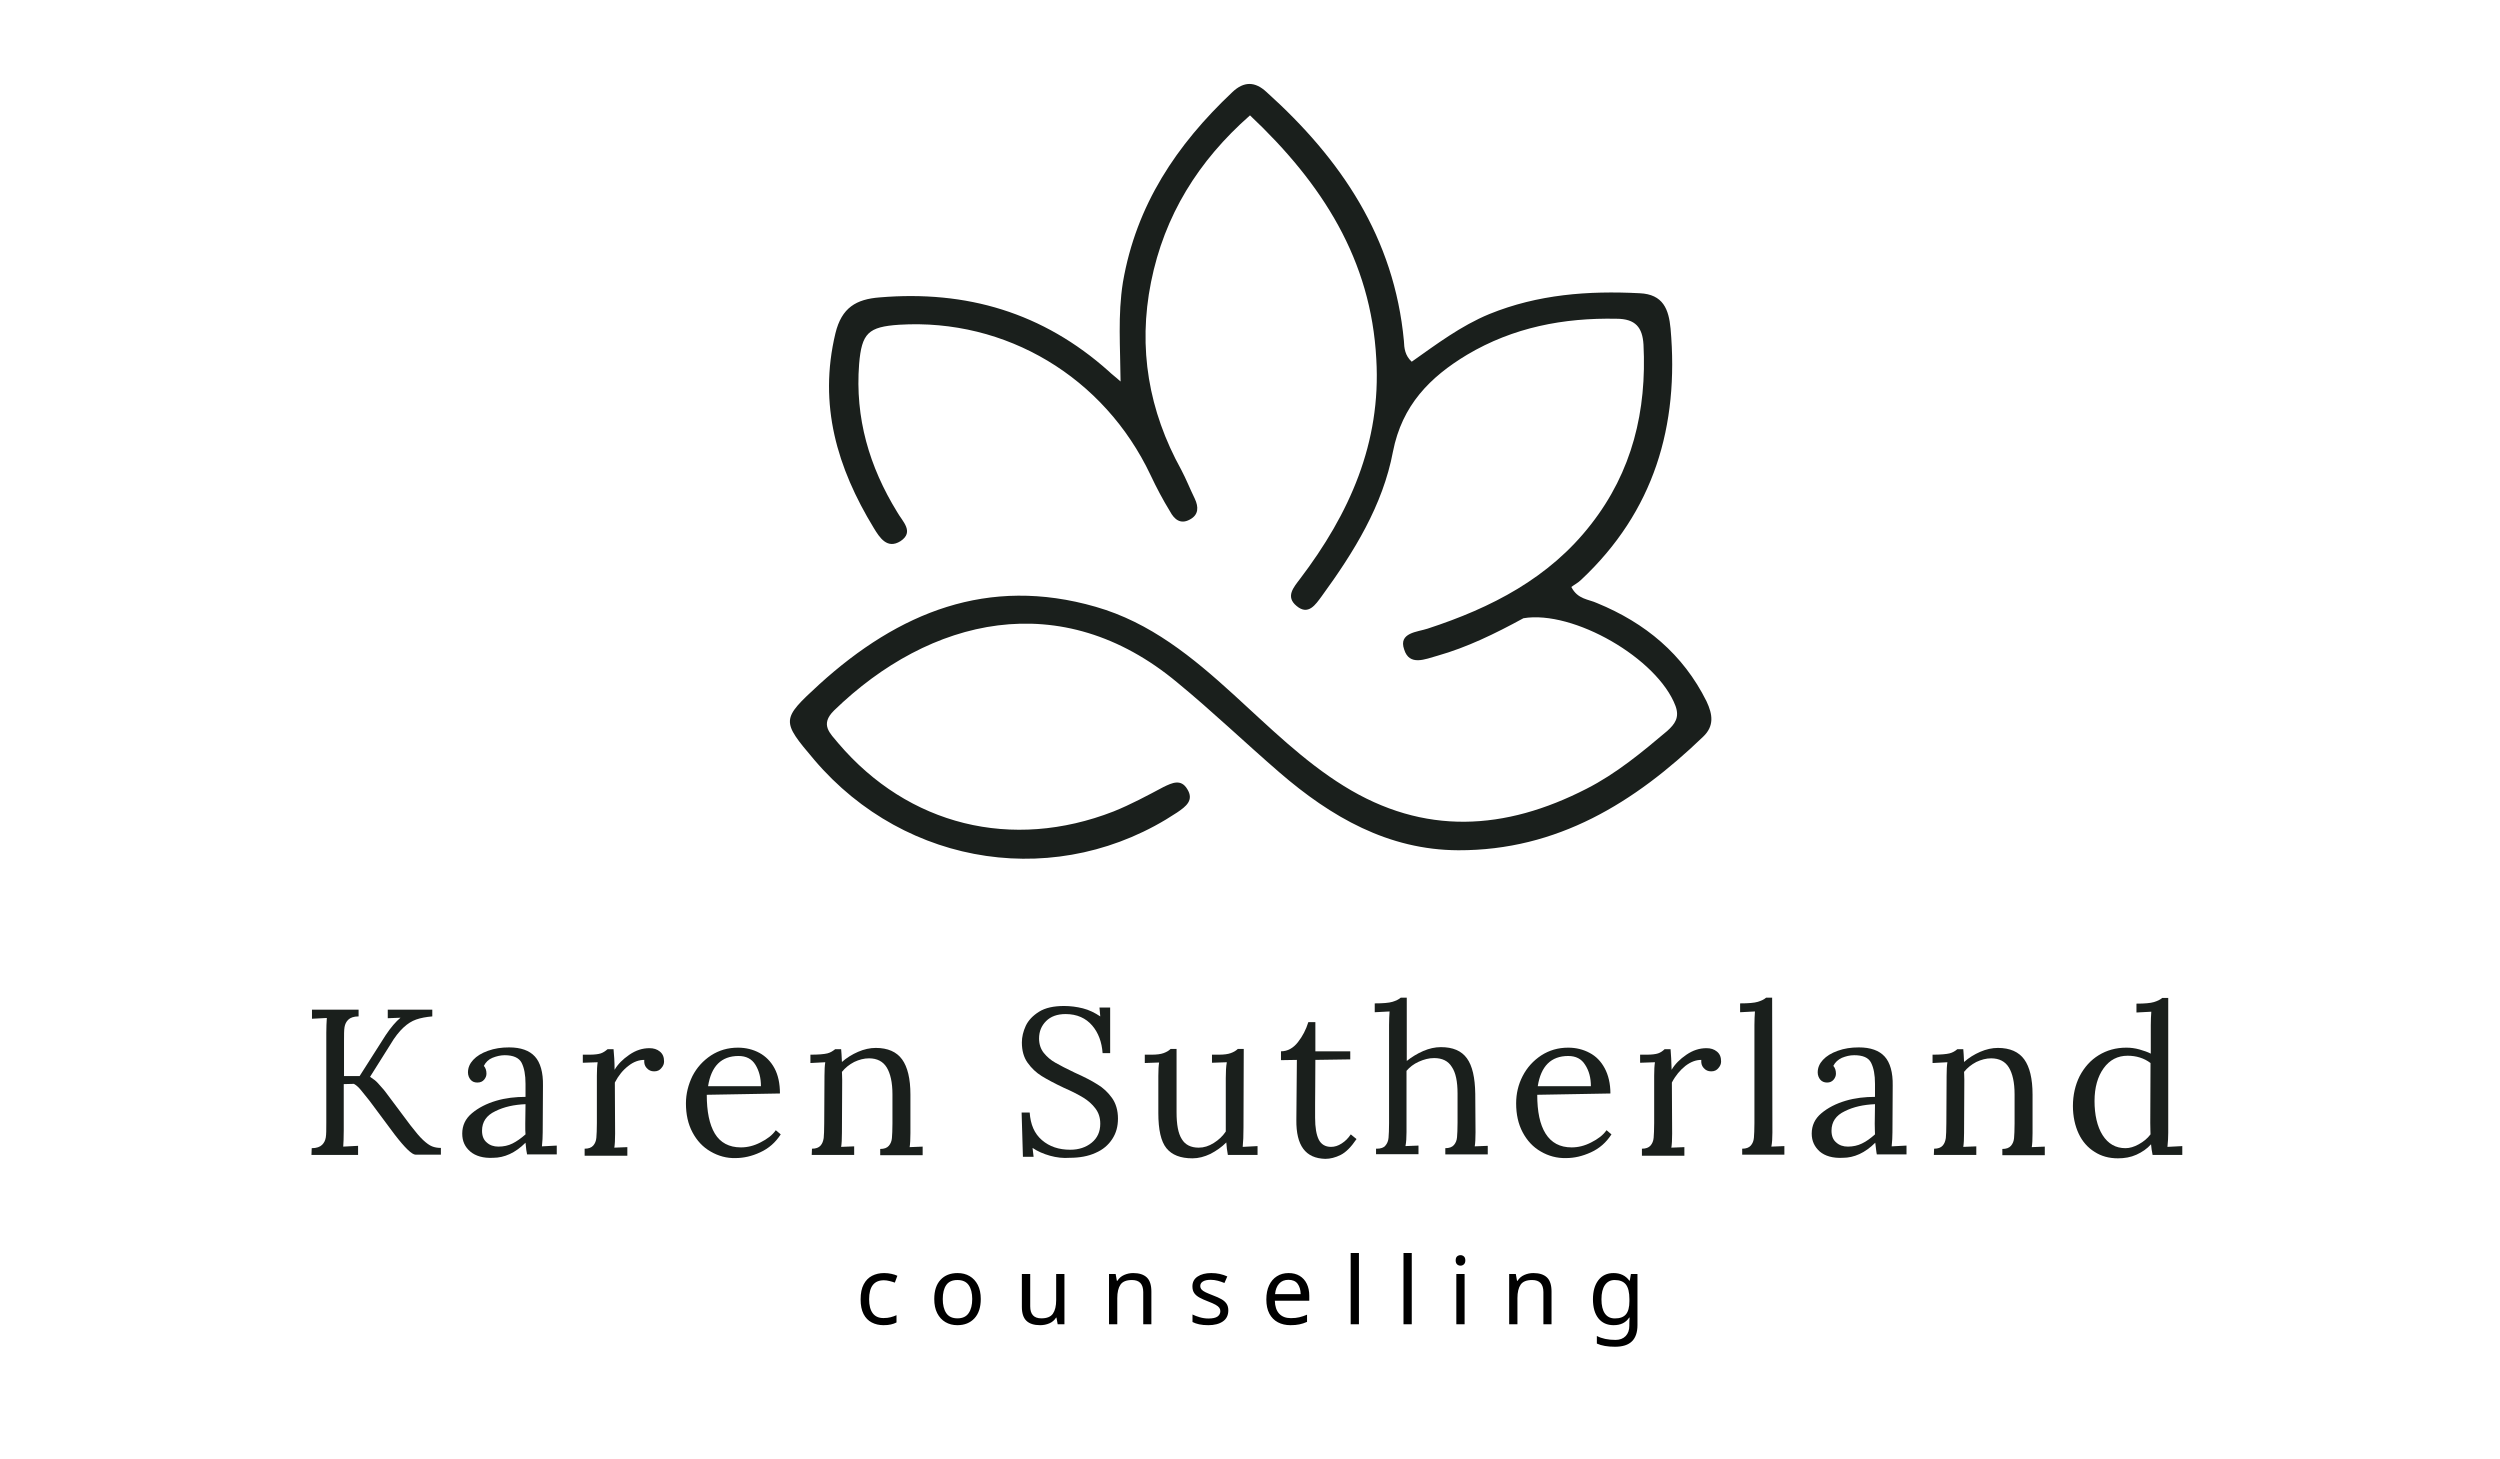
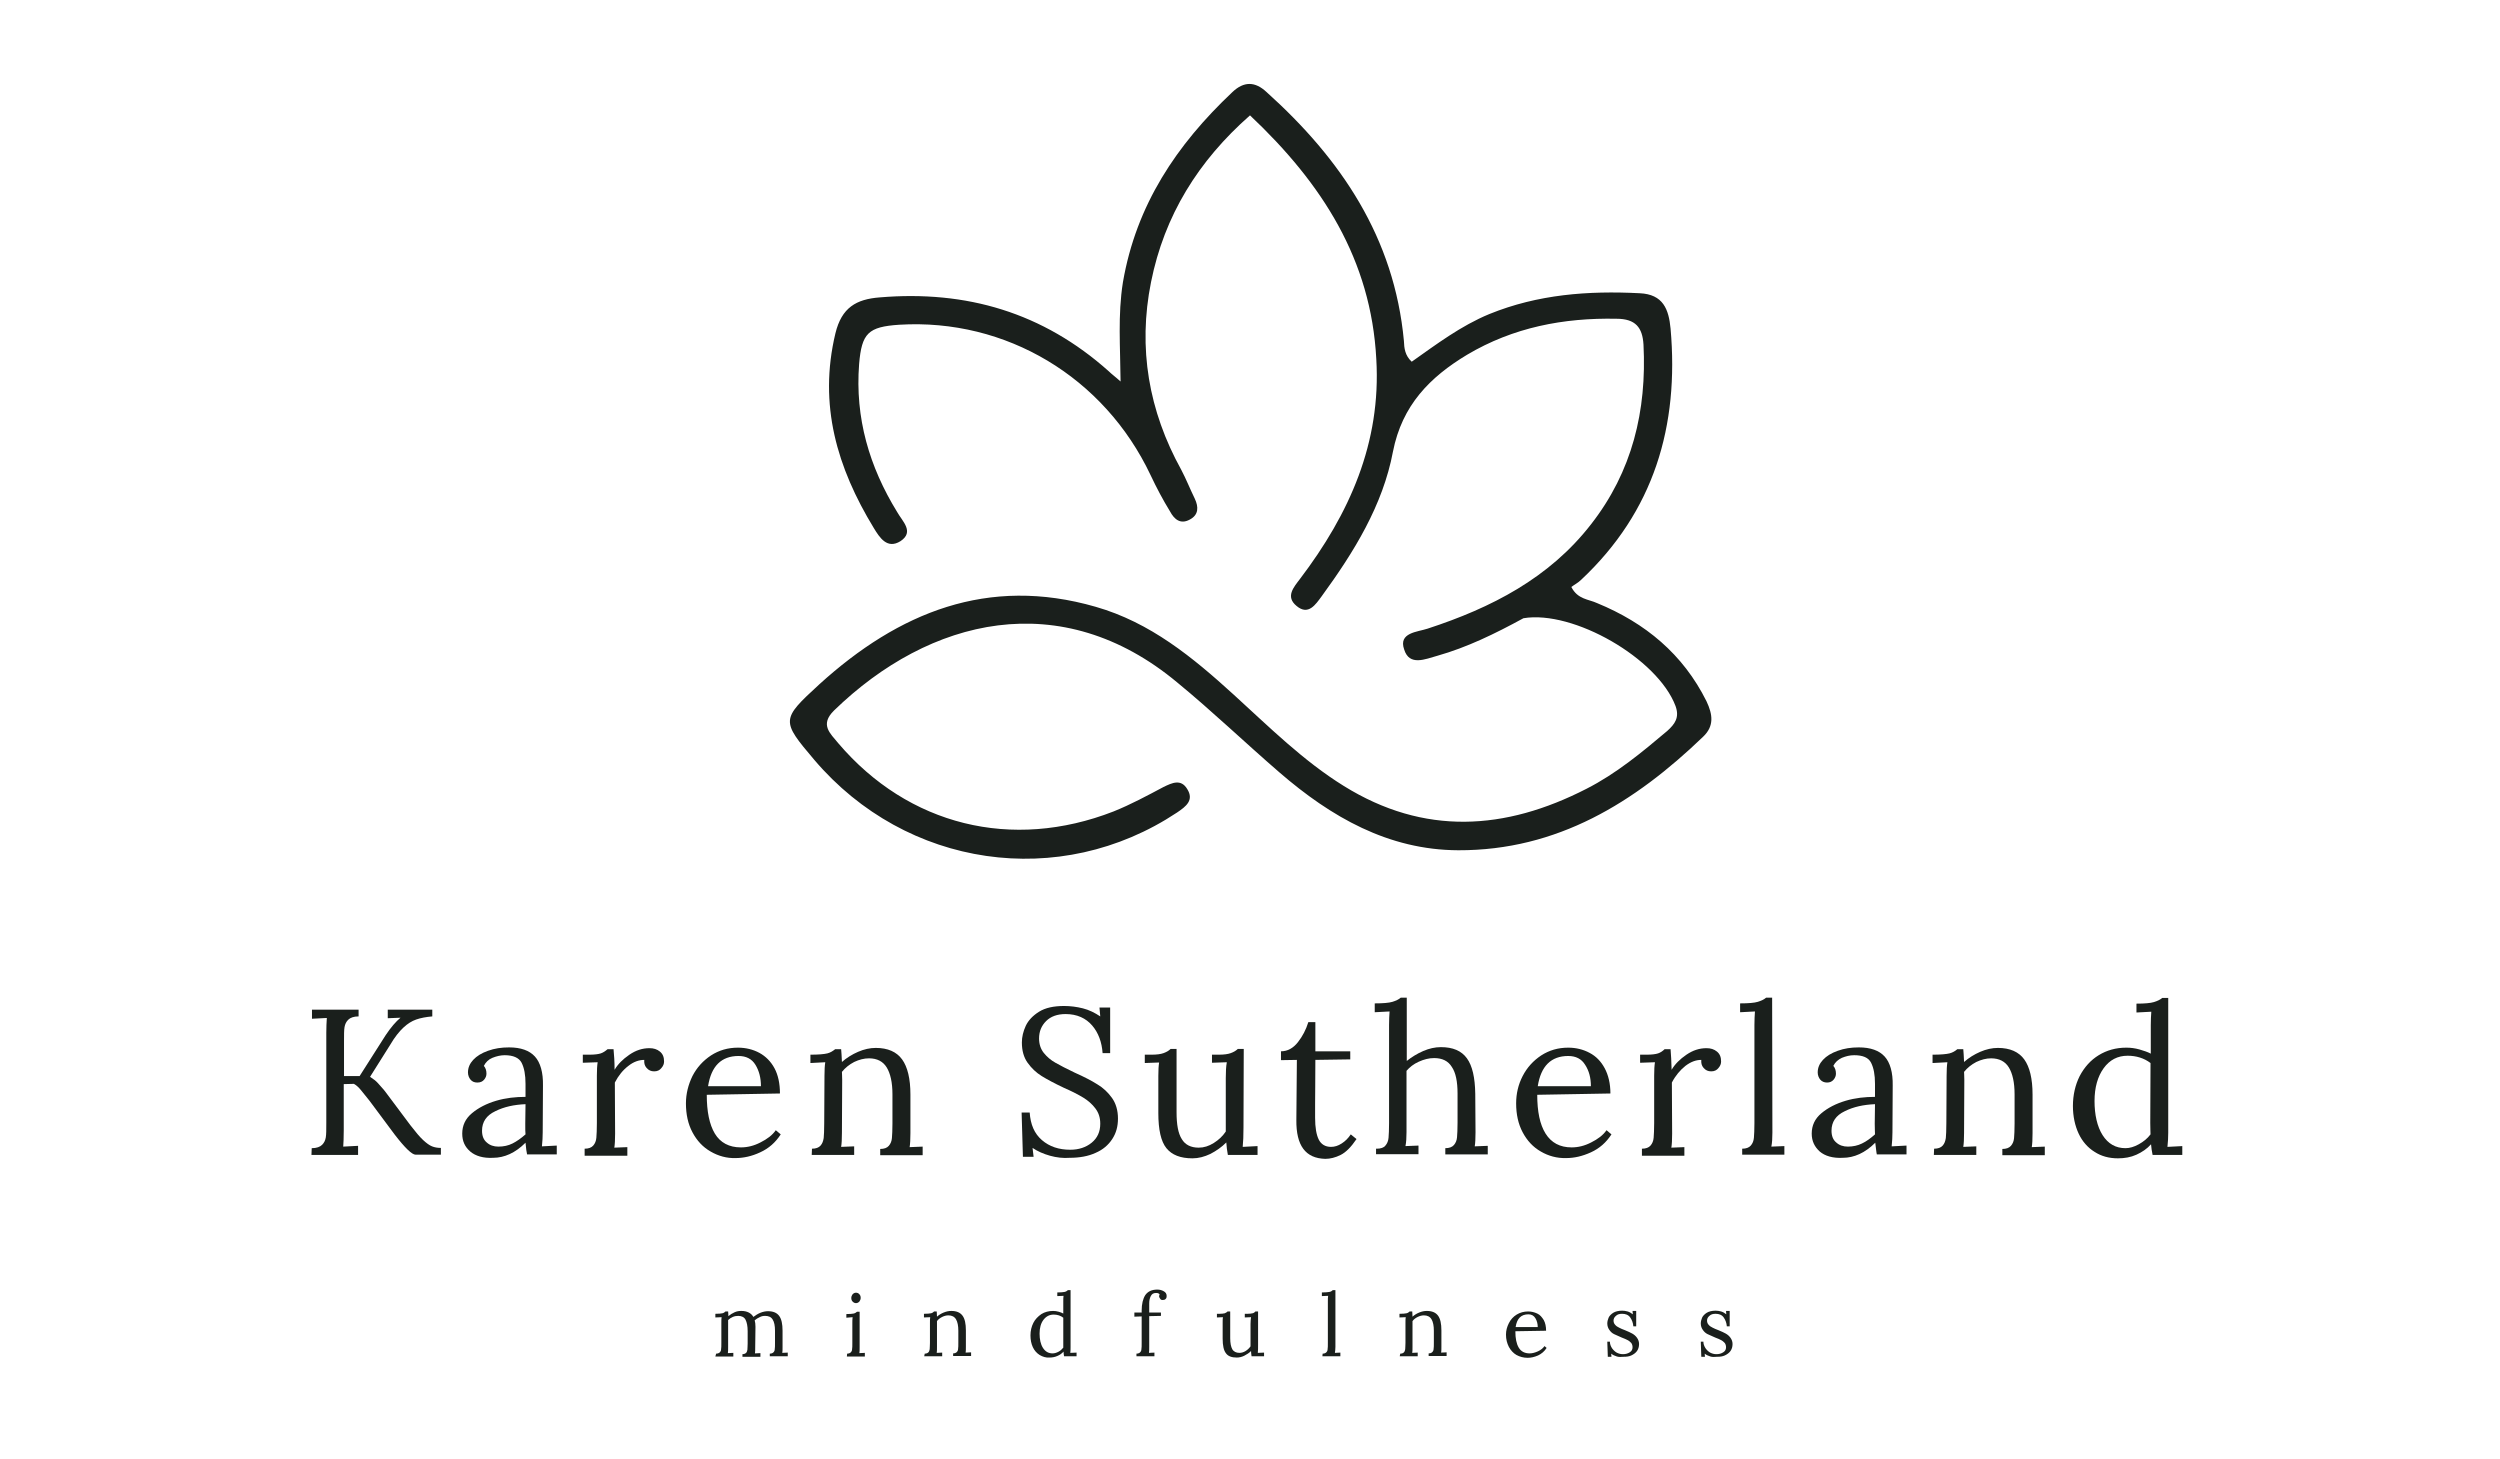
<svg xmlns="http://www.w3.org/2000/svg" version="1.1" id="a" x="0px" y="0px" viewBox="0 0 960 560" style="enable-background:new 0 0 960 560;" xml:space="preserve">
  <style type="text/css">
	.st0{fill:#1A1F1C;}
- 	.st1{font-family:'Lora-Regular';}
- 	.st2{font-size:36px;}
- 	.st3{letter-spacing:11;}
</style>
  <path class="st0" d="M585,237.4c-11,6-21.7,11.2-33,14.4c-4.7,1.3-10.8,4.1-12.8-2.4c-2.3-6.5,5.1-6.7,9-8c24.5-8,46.7-19.4,62.7-40  c15.9-20.3,21.5-43.7,20.2-69.1c-0.4-6.5-3-9.9-10.4-9.9c-20.3-0.4-39.6,3.3-57.3,13.8c-14.3,8.6-25,19.4-28.5,37.2  c-3.9,20.7-15,38.6-27.4,55.6c-2.3,3.1-5.1,7.5-9.6,3.7c-4.4-3.6-1.1-7.2,1.3-10.4c19-25,31.2-52.3,29.3-84.4  c-2-38.1-20.7-67.4-48.5-93.6c-19.9,17.5-32.9,38.5-38,64c-5.1,25.4-0.9,49.5,11.6,72.1c1.9,3.6,3.3,7.2,5.2,11.1  c1.5,3.2,1.5,6.2-1.9,8c-3.6,2-6-0.1-7.6-3.1c-2.7-4.4-5.2-9.1-7.5-14c-17.8-37.6-55.5-60.2-96.5-57.7c-11.9,0.8-14.4,3.2-15.4,15.1  c-1.6,20.7,3.9,39.4,14.6,56.8c2,3.6,6.7,7.6,1.3,11.2c-5.1,3.2-8-1.3-10.3-5.1c-14-23-21.3-47.2-14.7-74.7c2.4-9.9,8-13.1,17-13.8  c33.3-2.8,62.7,5.8,88,28.4c1.1,1.1,2.4,2,4.5,3.9c-0.1-13.2-1.1-25.5,0.9-38.1c5.1-29.7,20.6-52.8,42-73c4.5-4.3,8.8-4.1,13.1-0.1  c28.7,25.8,49.1,56,52.8,95.6c0.1,2.8,0.4,5.6,3,8c9.5-6.7,18.9-13.8,29.8-18.3c18.7-7.6,38-9,57.7-8c9.1,0.4,11.2,6.2,11.9,13.6  c3.3,37.3-6.3,70.2-34.4,96.5c-1.1,1.1-2.7,1.9-3.7,2.7c2.4,4.8,6.7,4.7,9.9,6.2c18.5,7.6,33,19.6,42,37.7c2.4,5.1,3,9.5-1.3,13.6  c-26.3,25.3-56,43.7-94,43.6c-26.9-0.1-48.9-12.8-68.7-29.9c-13.2-11.4-25.8-23.5-39.2-34.5c-44.6-37.2-95.1-24.9-131.8,10.7  c-5.6,5.5-1.5,8.8,1.6,12.6c26.9,31.6,66.7,41.4,105.7,26.2c6.7-2.7,12.8-6,19.2-9.4c3.3-1.6,6.7-3.2,9.1,0.8c2.7,4.3-0.5,6.7-3.9,9  c-45,29.9-104,21.3-139.3-20.2c-12.8-15.1-12.8-15.5,1.9-29c30.5-27.7,64.8-41.7,106.1-29.8c21,6,37.3,19.4,53.1,33.8  c13.5,12.3,26.7,25.4,42.2,35c30.9,19.2,62,17.1,93.2,1.1c11.4-5.8,21.3-14,31-22.2c3-2.7,4.8-5.2,3.2-9.6  C636.5,252.8,604.1,234.2,585,237.4L585,237.4z" />
  <g>
-     <path class="st0" d="M119.7,440.9c1.9,0,3.2-0.5,4-1.3s1.2-1.7,1.4-2.8s0.2-3,0.2-5.7v-34.5c0-2.2,0.1-4.1,0.2-5.7l-5.7,0.3v-3.5   h17.9v2.6c-1.9,0-3.2,0.5-4,1.3s-1.2,1.7-1.4,2.8s-0.2,3-0.2,5.7v13.1h6l10-15.7c2-3,3.9-5.2,5.7-6.7l-4.9,0.2v-3.3H166v2.6   c-2.4,0.2-4.5,0.6-6.2,1.2s-3.3,1.6-4.9,3.1c-1.6,1.5-3.3,3.6-5,6.5l-7.8,12.4c1.2,0.8,2.2,1.5,3,2.4s1.6,1.8,2.3,2.6   s1.1,1.5,1.3,1.7l8.9,11.9c2,2.6,3.6,4.5,4.9,5.7c1.3,1.2,2.4,2,3.4,2.4s2.1,0.6,3.4,0.6v2.6h-9.7c-1.4,0-4.1-2.6-8.1-7.8   l-9.6-12.9c-1.3-1.6-2.4-3-3.3-4.1c-0.9-1.1-1.8-1.9-2.7-2.4l-3.9,0.1V434c0,2.8-0.1,4.9-0.2,6.3l5.7-0.3v3.5h-17.9L119.7,440.9   L119.7,440.9z" />
+     <path class="st0" d="M119.7,440.9c1.9,0,3.2-0.5,4-1.3c0.8-0.8,1.2-1.7,1.4-2.8s0.2-3,0.2-5.7v-34.5c0-2.2,0.1-4.1,0.2-5.7   l-5.7,0.3v-3.5h17.9v2.6c-1.9,0-3.2,0.5-4,1.3s-1.2,1.7-1.4,2.8s-0.2,3-0.2,5.7v13.1h6l10-15.7c2-3,3.9-5.2,5.7-6.7l-4.9,0.2v-3.3   h17.1v2.6c-2.4,0.2-4.5,0.6-6.2,1.2c-1.7,0.6-3.3,1.6-4.9,3.1c-1.6,1.5-3.3,3.6-5,6.5l-7.8,12.4c1.2,0.8,2.2,1.5,3,2.4   s1.6,1.8,2.3,2.6s1.1,1.5,1.3,1.7l8.9,11.9c2,2.6,3.6,4.5,4.9,5.7c1.3,1.2,2.4,2,3.4,2.4c1,0.4,2.1,0.6,3.4,0.6v2.6h-9.7   c-1.4,0-4.1-2.6-8.1-7.8l-9.6-12.9c-1.3-1.6-2.4-3-3.3-4.1c-0.9-1.1-1.8-1.9-2.7-2.4l-3.9,0.1V434c0,2.8-0.1,4.9-0.2,6.3l5.7-0.3   v3.5h-17.9L119.7,440.9L119.7,440.9z" />
    <path class="st0" d="M180.6,442.2c-2.1-1.8-3.1-4-3.1-6.9c0-3.1,1.2-5.7,3.7-7.8s5.6-3.7,9.3-4.8s7.5-1.5,11.3-1.5v-5   c0-3.5-0.5-6.1-1.5-8.1c-1-1.9-3.2-2.9-6.5-2.9c-1.6,0-3.2,0.4-4.7,1s-2.6,1.7-3.3,3.1c0.7,0.8,1,1.8,1,3c0,0.8-0.3,1.6-0.9,2.3   c-0.6,0.7-1.4,1.1-2.6,1.1s-2-0.4-2.6-1.1s-1-1.7-1-2.8c0-1.8,0.7-3.4,2-4.8c1.4-1.5,3.2-2.6,5.7-3.5s5.1-1.3,8.1-1.3   c4.5,0,7.8,1.2,9.9,3.5s3.2,6.1,3.1,11.2l-0.1,17.9c0,1.7-0.1,3.5-0.3,5.4l5.7-0.3v3.4h-11.4c-0.2-0.8-0.4-2.3-0.6-4.5   c-3.9,3.9-8.1,5.8-12.5,5.8C185.6,444.8,182.6,443.9,180.6,442.2L180.6,442.2z M196.8,439.1c1.6-0.8,3.3-2,5-3.5   c-0.1-0.8-0.1-2.1-0.1-4.1l0.1-7.5c-4.4,0.2-8.2,1-11.6,2.7c-3.4,1.6-5.1,4.1-5.1,7.5c0,2,0.6,3.5,1.8,4.5c1.2,1.1,2.7,1.6,4.5,1.6   C193.4,440.3,195.2,439.9,196.8,439.1z" />
-     <path class="st0" d="M224.5,441.1c1.5,0,2.6-0.4,3.3-1.2c0.7-0.8,1.1-1.8,1.2-3c0.1-1.2,0.2-3.1,0.2-5.6v-18.2c0-2.2,0.1-4,0.3-5.2   l-5.7,0.2V405h2.5c2,0,3.5-0.2,4.4-0.5s1.8-0.9,2.6-1.6h2.3c0.2,2.1,0.4,4.7,0.4,7.9c1.3-2.2,3.2-4.1,5.7-5.8s5-2.5,7.7-2.5   c1.6,0,2.9,0.4,4,1.3s1.6,2.1,1.6,3.8c0,0.9-0.3,1.7-1,2.5c-0.7,0.9-1.6,1.3-2.8,1.3s-2.1-0.4-2.9-1.3c-0.8-0.9-1-1.9-0.9-3.1   c-2,0-4.1,0.7-6.1,2.3c-2.1,1.6-3.8,3.7-5.2,6.4l0.1,19.6c0,2.4-0.1,4.2-0.3,5.4l5-0.2v3.3h-16.4L224.5,441.1L224.5,441.1z" />
-     <path class="st0" d="M272.9,442.2c-3-1.7-5.3-4.2-7-7.4s-2.5-6.9-2.5-11.1c0-3.7,0.9-7.2,2.5-10.5c1.7-3.3,4.1-5.9,7.1-7.9   c3.1-2,6.5-3,10.4-3c3,0,5.8,0.7,8.2,2c2.4,1.3,4.4,3.3,5.8,5.9s2.1,5.9,2.1,9.7l-28.1,0.5c0,6.4,1,11.4,3.1,14.9s5.5,5.3,10,5.3   c2.5,0,5-0.6,7.5-1.9c2.6-1.3,4.6-2.8,5.9-4.7l1.9,1.6c-2,3.1-4.6,5.4-7.9,6.9c-3.2,1.5-6.4,2.2-9.5,2.2   C279.1,444.8,275.8,443.9,272.9,442.2L272.9,442.2z M292.2,417.1c0-3.2-0.7-5.9-2.1-8.2c-1.4-2.3-3.6-3.4-6.5-3.4   c-6.6,0-10.5,3.9-11.7,11.6H292.2L292.2,417.1z" />
-     <path class="st0" d="M311.8,441.1c1.5,0,2.6-0.4,3.3-1.2c0.7-0.8,1-1.7,1.2-2.9c0.1-1.1,0.2-3,0.2-5.7l0.1-18.2   c0-2.2,0.1-4,0.3-5.2l-5.7,0.3V405c3.1,0,5.3-0.2,6.5-0.5s2.1-0.9,3-1.6h2.3c0.1,1,0.2,2.6,0.3,4.9c1.8-1.6,3.9-2.9,6.2-3.9   c2.3-1,4.6-1.5,6.8-1.5c4.6,0,8,1.5,10.1,4.4s3.2,7.4,3.2,13.5v14.8c0,2.4-0.1,4.2-0.3,5.4l5-0.2v3.3H338v-2.4   c1.5,0,2.6-0.4,3.3-1.2c0.7-0.8,1.1-1.8,1.2-3s0.2-3.1,0.2-5.6v-11.2c0-4.6-0.8-8-2.2-10.3c-1.4-2.3-3.7-3.5-6.8-3.5   c-1.9,0-3.8,0.5-5.7,1.4c-1.9,1-3.4,2.2-4.7,3.8c0,0.6,0.1,1.6,0.1,3.1l-0.1,20.3c0,2.4-0.1,4.2-0.3,5.4l5-0.2v3.3h-16.3   L311.8,441.1L311.8,441.1z" />
-     <path class="st0" d="M403.2,443.8c-2.5-0.7-4.8-1.7-6.7-3l0.4,3.4h-4.1l-0.5-17h3.1c0.3,4.6,1.8,8.1,4.7,10.6   c2.9,2.5,6.5,3.7,10.9,3.7c3.2,0,6-0.9,8.2-2.7c2.2-1.8,3.3-4.2,3.3-7.3c0-2.3-0.6-4.2-1.9-5.9c-1.2-1.6-2.8-3-4.6-4.1   c-1.8-1.1-4.3-2.4-7.5-3.8c-3.6-1.7-6.4-3.2-8.5-4.5s-3.9-3-5.4-5.1s-2.2-4.7-2.2-7.8c0-2.1,0.5-4.2,1.5-6.4c1-2.1,2.7-3.9,5.1-5.4   s5.6-2.2,9.6-2.2c2.4,0,4.8,0.3,7.2,0.9c2.4,0.6,4.6,1.7,6.7,3.1l-0.3-3.4h4.1v17.5h-2.9c-0.3-4.2-1.6-7.8-4-10.6   s-5.8-4.4-10.2-4.4c-3.2,0-5.7,0.9-7.5,2.7s-2.7,4-2.7,6.7c0,2.1,0.6,4,1.8,5.5s2.7,2.8,4.5,3.8s4.2,2.3,7.4,3.8   c3.6,1.6,6.5,3.1,8.7,4.5c2.2,1.3,4.1,3.1,5.6,5.2s2.3,4.8,2.3,7.9s-0.7,5.6-2.2,7.9s-3.6,4.1-6.4,5.3c-2.8,1.3-6.2,1.9-10,1.9   C408.3,444.8,405.7,444.5,403.2,443.8L403.2,443.8z" />
-     <path class="st0" d="M447.9,440.9c-2.1-2.6-3.1-7.1-3.1-13.5v-14.2c0-2.2,0.1-4,0.3-5.2l-5.5,0.2V405h2.5c2.1,0,3.6-0.2,4.7-0.6   s2-0.9,2.7-1.6h2.3v24.3c0,4.7,0.6,8.1,2,10.3c1.3,2.2,3.5,3.3,6.5,3.3c2,0,3.9-0.6,5.8-1.8c1.9-1.2,3.4-2.6,4.6-4.4V414   c0-2.5,0.1-4.5,0.4-6.1l-5.7,0.2V405h2.5c2.1,0,3.6-0.2,4.7-0.6s2-0.9,2.7-1.6h2.3l-0.1,30.1c0,3.1-0.1,5.6-0.3,7.5l5.7-0.3v3.4   h-11.4c-0.3-1.6-0.5-3.2-0.6-4.8c-1.8,1.8-3.8,3.2-6.1,4.4c-2.3,1.1-4.6,1.7-6.9,1.7C453.3,444.8,450,443.5,447.9,440.9   L447.9,440.9z" />
-     <path class="st0" d="M497.8,430.1L498,407l-6.1,0.1v-3.4c2.5,0,4.7-1.2,6.5-3.5s3.1-4.8,4-7.7h2.7v11.2h13.4v3.1l-13.4,0.2   c0,8.1-0.1,13.8-0.1,16.9s0,4.9,0,5.3c0,3.8,0.5,6.6,1.4,8.4s2.5,2.8,4.7,2.8c1.4,0,2.7-0.4,4.1-1.3s2.5-2,3.5-3.5l2.2,1.8   c-2.1,3.1-4.1,5.1-6.1,6.1s-4,1.5-5.9,1.5C501.3,444.8,497.7,439.9,497.8,430.1L497.8,430.1z" />
-     <path class="st0" d="M528.7,441.1c1.5,0,2.7-0.4,3.3-1.2c0.7-0.8,1.1-1.8,1.2-3c0.1-1.2,0.2-3.1,0.2-5.6v-37.7c0-2,0.1-3.8,0.2-5.2   l-5.7,0.3v-3.4c3.2,0,5.5-0.2,6.8-0.6s2.4-0.9,3.2-1.6h2.3v24.3c1.9-1.5,4-2.8,6.3-3.8s4.6-1.5,6.8-1.5c4.6,0,7.9,1.4,10,4.3   s3.1,7.4,3.2,13.6l0.1,14.8c0,2.4-0.1,4.2-0.3,5.4l5-0.2v3.3H555v-2.4c1.5,0,2.6-0.4,3.3-1.2c0.7-0.8,1.1-1.8,1.2-3   s0.2-3.1,0.2-5.6v-11.2c0-4.6-0.7-8-2.2-10.2c-1.4-2.3-3.7-3.4-6.8-3.4c-2,0-3.9,0.5-5.9,1.4s-3.5,2.1-4.7,3.5v23.5   c0,2.1-0.1,3.9-0.4,5.4l5-0.2v3.3h-16.3v-2.1H528.7z" />
-     <path class="st0" d="M591.7,442.2c-3-1.7-5.3-4.2-7-7.4c-1.7-3.2-2.5-6.9-2.5-11.1c0-3.7,0.8-7.2,2.5-10.5s4.1-5.9,7.1-7.9   c3.1-2,6.5-3,10.4-3c3,0,5.8,0.7,8.2,2c2.5,1.3,4.4,3.3,5.8,5.9s2.2,5.9,2.2,9.7l-28.1,0.5c0,6.4,1,11.4,3.2,14.9s5.5,5.3,10,5.3   c2.5,0,5-0.6,7.5-1.9c2.6-1.3,4.6-2.8,5.9-4.7l1.9,1.6c-2,3.1-4.6,5.4-7.9,6.9s-6.4,2.2-9.5,2.2   C597.9,444.8,594.6,443.9,591.7,442.2L591.7,442.2z M610.9,417.1c0-3.2-0.7-5.9-2.2-8.2c-1.4-2.3-3.6-3.4-6.5-3.4   c-6.6,0-10.5,3.9-11.7,11.6H610.9L610.9,417.1z" />
-     <path class="st0" d="M630.5,441.1c1.5,0,2.6-0.4,3.3-1.2c0.7-0.8,1.1-1.8,1.2-3c0.1-1.2,0.2-3.1,0.2-5.6v-18.2c0-2.2,0.1-4,0.3-5.2   l-5.7,0.2V405h2.5c2,0,3.5-0.2,4.4-0.5s1.8-0.9,2.5-1.6h2.3c0.2,2.1,0.3,4.7,0.4,7.9c1.3-2.2,3.2-4.1,5.7-5.8   c2.5-1.7,5-2.5,7.7-2.5c1.6,0,2.9,0.4,4,1.3s1.6,2.1,1.6,3.8c0,0.9-0.3,1.7-1,2.5c-0.7,0.9-1.6,1.3-2.8,1.3s-2.1-0.4-2.9-1.3   c-0.8-0.9-1-1.9-0.9-3.1c-2,0-4,0.7-6.1,2.3c-2,1.6-3.8,3.7-5.2,6.4l0.1,19.6c0,2.4-0.1,4.2-0.3,5.4l5-0.2v3.3h-16.3V441.1   L630.5,441.1z" />
-     <path class="st0" d="M669,441.1c1.5,0,2.6-0.4,3.3-1.2c0.7-0.8,1.1-1.8,1.2-3c0.1-1.2,0.2-3.1,0.2-5.6v-37.7c0-2,0.1-3.8,0.2-5.2   l-5.7,0.3v-3.4c3.2,0,5.5-0.2,6.8-0.6s2.4-0.9,3.2-1.6h2.3l0.1,51.8c0,2.1-0.1,3.9-0.4,5.4l5-0.2v3.3H669V441.1L669,441.1z" />
+     <path class="st0" d="M224.5,441.1c1.5,0,2.6-0.4,3.3-1.2c0.7-0.8,1.1-1.8,1.2-3c0.1-1.2,0.2-3.1,0.2-5.6v-18.2c0-2.2,0.1-4,0.3-5.2   l-5.7,0.2V405h2.5c2,0,3.5-0.2,4.4-0.5c0.9-0.3,1.8-0.9,2.6-1.6h2.3c0.2,2.1,0.4,4.7,0.4,7.9c1.3-2.2,3.2-4.1,5.7-5.8   s5-2.5,7.7-2.5c1.6,0,2.9,0.4,4,1.3c1.1,0.9,1.6,2.1,1.6,3.8c0,0.9-0.3,1.7-1,2.5c-0.7,0.9-1.6,1.3-2.8,1.3s-2.1-0.4-2.9-1.3   c-0.8-0.9-1-1.9-0.9-3.1c-2,0-4.1,0.7-6.1,2.3c-2.1,1.6-3.8,3.7-5.2,6.4l0.1,19.6c0,2.4-0.1,4.2-0.3,5.4l5-0.2v3.3h-16.4   L224.5,441.1L224.5,441.1z" />
+     <path class="st0" d="M272.9,442.2c-3-1.7-5.3-4.2-7-7.4s-2.5-6.9-2.5-11.1c0-3.7,0.9-7.2,2.5-10.5c1.7-3.3,4.1-5.9,7.1-7.9   c3.1-2,6.5-3,10.4-3c3,0,5.8,0.7,8.2,2c2.4,1.3,4.4,3.3,5.8,5.9s2.1,5.9,2.1,9.7l-28.1,0.5c0,6.4,1,11.4,3.1,14.9s5.5,5.3,10,5.3   c2.5,0,5-0.6,7.5-1.9c2.6-1.3,4.6-2.8,5.9-4.7l1.9,1.6c-2,3.1-4.6,5.4-7.9,6.9c-3.2,1.5-6.4,2.2-9.5,2.2   C279.1,444.8,275.8,443.9,272.9,442.2L272.9,442.2z M292.2,417.1c0-3.2-0.7-5.9-2.1-8.2c-1.4-2.3-3.6-3.4-6.5-3.4   c-6.6,0-10.5,3.9-11.7,11.6L292.2,417.1L292.2,417.1z" />
+     <path class="st0" d="M311.8,441.1c1.5,0,2.6-0.4,3.3-1.2c0.7-0.8,1-1.7,1.2-2.9c0.1-1.1,0.2-3,0.2-5.7l0.1-18.2   c0-2.2,0.1-4,0.3-5.2l-5.7,0.3V405c3.1,0,5.3-0.2,6.5-0.5c1.2-0.3,2.1-0.9,3-1.6h2.3c0.1,1,0.2,2.6,0.3,4.9   c1.8-1.6,3.9-2.9,6.2-3.9c2.3-1,4.6-1.5,6.8-1.5c4.6,0,8,1.5,10.1,4.4s3.2,7.4,3.2,13.5v14.8c0,2.4-0.1,4.2-0.3,5.4l5-0.2v3.3H338   v-2.4c1.5,0,2.6-0.4,3.3-1.2c0.7-0.8,1.1-1.8,1.2-3c0.1-1.2,0.2-3.1,0.2-5.6v-11.2c0-4.6-0.8-8-2.2-10.3c-1.4-2.3-3.7-3.5-6.8-3.5   c-1.9,0-3.8,0.5-5.7,1.4c-1.9,1-3.4,2.2-4.7,3.8c0,0.6,0.1,1.6,0.1,3.1l-0.1,20.3c0,2.4-0.1,4.2-0.3,5.4l5-0.2v3.3h-16.3   L311.8,441.1L311.8,441.1z" />
+     <path class="st0" d="M403.2,443.8c-2.5-0.7-4.8-1.7-6.7-3l0.4,3.4h-4.1l-0.5-17h3.1c0.3,4.6,1.8,8.1,4.7,10.6   c2.9,2.5,6.5,3.7,10.9,3.7c3.2,0,6-0.9,8.2-2.7c2.2-1.8,3.3-4.2,3.3-7.3c0-2.3-0.6-4.2-1.9-5.9c-1.2-1.6-2.8-3-4.6-4.1   c-1.8-1.1-4.3-2.4-7.5-3.8c-3.6-1.7-6.4-3.2-8.5-4.5c-2.1-1.3-3.9-3-5.4-5.1c-1.5-2.1-2.2-4.7-2.2-7.8c0-2.1,0.5-4.2,1.5-6.4   c1-2.1,2.7-3.9,5.1-5.4c2.4-1.5,5.6-2.2,9.6-2.2c2.4,0,4.8,0.3,7.2,0.9c2.4,0.6,4.6,1.7,6.7,3.1l-0.3-3.4h4.1v17.5h-2.9   c-0.3-4.2-1.6-7.8-4-10.6s-5.8-4.4-10.2-4.4c-3.2,0-5.7,0.9-7.5,2.7s-2.7,4-2.7,6.7c0,2.1,0.6,4,1.8,5.5s2.7,2.8,4.5,3.8   c1.8,1,4.2,2.3,7.4,3.8c3.6,1.6,6.5,3.1,8.7,4.5c2.2,1.3,4.1,3.1,5.6,5.2s2.3,4.8,2.3,7.9s-0.7,5.6-2.2,7.9s-3.6,4.1-6.4,5.3   c-2.8,1.3-6.2,1.9-10,1.9C408.3,444.8,405.7,444.5,403.2,443.8L403.2,443.8z" />
+     <path class="st0" d="M447.9,440.9c-2.1-2.6-3.1-7.1-3.1-13.5v-14.2c0-2.2,0.1-4,0.3-5.2l-5.5,0.2V405h2.5c2.1,0,3.6-0.2,4.7-0.6   c1.1-0.4,2-0.9,2.7-1.6h2.3v24.3c0,4.7,0.6,8.1,2,10.3c1.3,2.2,3.5,3.3,6.5,3.3c2,0,3.9-0.6,5.8-1.8c1.9-1.2,3.4-2.6,4.6-4.4v-20.5   c0-2.5,0.1-4.5,0.4-6.1l-5.7,0.2V405h2.5c2.1,0,3.6-0.2,4.7-0.6c1.1-0.4,2-0.9,2.7-1.6h2.3l-0.1,30.1c0,3.1-0.1,5.6-0.3,7.5   l5.7-0.3v3.4h-11.4c-0.3-1.6-0.5-3.2-0.6-4.8c-1.8,1.8-3.8,3.2-6.1,4.4c-2.3,1.1-4.6,1.7-6.9,1.7   C453.3,444.8,450,443.5,447.9,440.9L447.9,440.9z" />
+     <path class="st0" d="M497.8,430.1l0.2-23.1l-6.1,0.1v-3.4c2.5,0,4.7-1.2,6.5-3.5s3.1-4.8,4-7.7h2.7v11.2h13.4v3.1l-13.4,0.2   c0,8.1-0.1,13.8-0.1,16.9s0,4.9,0,5.3c0,3.8,0.5,6.6,1.4,8.4s2.5,2.8,4.7,2.8c1.4,0,2.7-0.4,4.1-1.3c1.4-0.9,2.5-2,3.5-3.5l2.2,1.8   c-2.1,3.1-4.1,5.1-6.1,6.1s-4,1.5-5.9,1.5C501.3,444.8,497.7,439.9,497.8,430.1L497.8,430.1z" />
+     <path class="st0" d="M528.7,441.1c1.5,0,2.7-0.4,3.3-1.2c0.7-0.8,1.1-1.8,1.2-3c0.1-1.2,0.2-3.1,0.2-5.6v-37.7c0-2,0.1-3.8,0.2-5.2   l-5.7,0.3v-3.4c3.2,0,5.5-0.2,6.8-0.6s2.4-0.9,3.2-1.6h2.3v24.3c1.9-1.5,4-2.8,6.3-3.8c2.3-1,4.6-1.5,6.8-1.5c4.6,0,7.9,1.4,10,4.3   c2.1,2.9,3.1,7.4,3.2,13.6l0.1,14.8c0,2.4-0.1,4.2-0.3,5.4l5-0.2v3.3h-16.3v-2.4c1.5,0,2.6-0.4,3.3-1.2c0.7-0.8,1.1-1.8,1.2-3   s0.2-3.1,0.2-5.6v-11.2c0-4.6-0.7-8-2.2-10.2c-1.4-2.3-3.7-3.4-6.8-3.4c-2,0-3.9,0.5-5.9,1.4s-3.5,2.1-4.7,3.5v23.5   c0,2.1-0.1,3.9-0.4,5.4l5-0.2v3.3h-16.3V441.1L528.7,441.1z" />
+     <path class="st0" d="M591.7,442.2c-3-1.7-5.3-4.2-7-7.4c-1.7-3.2-2.5-6.9-2.5-11.1c0-3.7,0.8-7.2,2.5-10.5s4.1-5.9,7.1-7.9   c3.1-2,6.5-3,10.4-3c3,0,5.8,0.7,8.2,2c2.5,1.3,4.4,3.3,5.8,5.9s2.2,5.9,2.2,9.7l-28.1,0.5c0,6.4,1,11.4,3.2,14.9s5.5,5.3,10,5.3   c2.5,0,5-0.6,7.5-1.9c2.6-1.3,4.6-2.8,5.9-4.7l1.9,1.6c-2,3.1-4.6,5.4-7.9,6.9s-6.4,2.2-9.5,2.2   C597.9,444.8,594.6,443.9,591.7,442.2L591.7,442.2z M610.9,417.1c0-3.2-0.7-5.9-2.2-8.2c-1.4-2.3-3.6-3.4-6.5-3.4   c-6.6,0-10.5,3.9-11.7,11.6L610.9,417.1L610.9,417.1z" />
+     <path class="st0" d="M630.5,441.1c1.5,0,2.6-0.4,3.3-1.2c0.7-0.8,1.1-1.8,1.2-3c0.1-1.2,0.2-3.1,0.2-5.6v-18.2c0-2.2,0.1-4,0.3-5.2   l-5.7,0.2V405h2.5c2,0,3.5-0.2,4.4-0.5c0.9-0.3,1.8-0.9,2.5-1.6h2.3c0.2,2.1,0.3,4.7,0.4,7.9c1.3-2.2,3.2-4.1,5.7-5.8   c2.5-1.7,5-2.5,7.7-2.5c1.6,0,2.9,0.4,4,1.3s1.6,2.1,1.6,3.8c0,0.9-0.3,1.7-1,2.5c-0.7,0.9-1.6,1.3-2.8,1.3s-2.1-0.4-2.9-1.3   c-0.8-0.9-1-1.9-0.9-3.1c-2,0-4,0.7-6.1,2.3c-2,1.6-3.8,3.7-5.2,6.4l0.1,19.6c0,2.4-0.1,4.2-0.3,5.4l5-0.2v3.3h-16.3L630.5,441.1   L630.5,441.1z" />
+     <path class="st0" d="M669,441.1c1.5,0,2.6-0.4,3.3-1.2c0.7-0.8,1.1-1.8,1.2-3c0.1-1.2,0.2-3.1,0.2-5.6v-37.7c0-2,0.1-3.8,0.2-5.2   l-5.7,0.3v-3.4c3.2,0,5.5-0.2,6.8-0.6s2.4-0.9,3.2-1.6h2.3l0.1,51.8c0,2.1-0.1,3.9-0.4,5.4l5-0.2v3.3H669L669,441.1L669,441.1z" />
    <path class="st0" d="M698.8,442.2c-2-1.8-3.1-4-3.1-6.9c0-3.1,1.2-5.7,3.7-7.8c2.5-2.1,5.6-3.7,9.3-4.8s7.5-1.5,11.3-1.5v-5   c0-3.5-0.5-6.1-1.5-8.1s-3.2-2.9-6.5-2.9c-1.7,0-3.2,0.4-4.7,1c-1.5,0.7-2.6,1.7-3.3,3.1c0.7,0.8,1,1.8,1,3c0,0.8-0.3,1.6-0.9,2.3   c-0.6,0.7-1.4,1.1-2.5,1.1s-2-0.4-2.6-1.1s-1-1.7-1-2.8c0-1.8,0.7-3.4,2-4.8c1.4-1.5,3.2-2.6,5.7-3.5s5.1-1.3,8.1-1.3   c4.5,0,7.8,1.2,9.9,3.5s3.2,6.1,3.1,11.2l-0.1,17.9c0,1.7-0.1,3.5-0.3,5.4l5.7-0.3v3.4h-11.4c-0.2-0.8-0.3-2.3-0.6-4.5   c-3.9,3.9-8.1,5.8-12.5,5.8C703.8,444.8,700.8,443.9,698.8,442.2L698.8,442.2z M715,439.1c1.7-0.8,3.3-2,5-3.5   c0-0.8-0.1-2.1-0.1-4.1l0.1-7.5c-4.4,0.2-8.2,1-11.6,2.7c-3.4,1.6-5.1,4.1-5.1,7.5c0,2,0.6,3.5,1.8,4.5c1.2,1.1,2.7,1.6,4.5,1.6   C711.5,440.3,713.4,439.9,715,439.1L715,439.1z" />
-     <path class="st0" d="M742.7,441.1c1.5,0,2.6-0.4,3.3-1.2c0.7-0.8,1-1.7,1.2-2.9c0.1-1.1,0.2-3,0.2-5.7l0.1-18.2   c0-2.2,0.1-4,0.3-5.2l-5.7,0.3V405c3.1,0,5.3-0.2,6.5-0.5s2.2-0.9,3-1.6h2.3c0.1,1,0.2,2.6,0.3,4.9c1.8-1.6,3.9-2.9,6.2-3.9   s4.6-1.5,6.8-1.5c4.6,0,8,1.5,10.1,4.4s3.2,7.4,3.2,13.5v14.8c0,2.4-0.1,4.2-0.3,5.4l5-0.2v3.3h-16.3v-2.4c1.5,0,2.6-0.4,3.3-1.2   c0.7-0.8,1.1-1.8,1.2-3c0.1-1.2,0.2-3.1,0.2-5.6v-11.2c0-4.6-0.8-8-2.2-10.3s-3.7-3.5-6.8-3.5c-1.9,0-3.8,0.5-5.7,1.4   c-1.9,1-3.4,2.2-4.7,3.8c0,0.6,0.1,1.6,0.1,3.1l-0.1,20.3c0,2.4-0.1,4.2-0.3,5.4l5-0.2v3.3h-16.3L742.7,441.1L742.7,441.1z" />
-     <path class="st0" d="M804.3,442.3c-2.6-1.6-4.7-4-6.1-7s-2.2-6.6-2.2-10.6c0-4.2,0.9-8.1,2.6-11.5c1.8-3.4,4.2-6.1,7.3-8   s6.6-2.9,10.6-2.9c1.7,0,3.3,0.2,5.1,0.7c1.7,0.5,3.2,1,4.3,1.6v-10.9c0-2,0.1-3.8,0.2-5.2l-5.7,0.3v-3.4c3.1,0,5.4-0.2,6.7-0.6   s2.4-0.9,3.2-1.6h2.3V435c0,1.7-0.1,3.5-0.3,5.4l5.7-0.3v3.4h-11.4c-0.3-1.4-0.5-2.8-0.6-4.1c-1.5,1.7-3.4,3-5.6,4   c-2.2,1-4.6,1.4-7.1,1.4C809.9,444.8,806.9,444,804.3,442.3L804.3,442.3z M821.3,439.4c1.8-1,3.3-2.2,4.5-3.8   c0-0.9-0.1-2.3-0.1-4.4l0.1-23c-2.5-1.9-5.5-2.8-8.8-2.8c-3.8,0-6.9,1.6-9.2,4.8c-2.3,3.2-3.5,7.4-3.5,12.6s1,9.8,3.1,13.1   s5,5,8.8,5C817.8,440.9,819.5,440.4,821.3,439.4L821.3,439.4z" />
+     <path class="st0" d="M742.7,441.1c1.5,0,2.6-0.4,3.3-1.2c0.7-0.8,1-1.7,1.2-2.9c0.1-1.1,0.2-3,0.2-5.7l0.1-18.2   c0-2.2,0.1-4,0.3-5.2l-5.7,0.3V405c3.1,0,5.3-0.2,6.5-0.5c1.2-0.3,2.2-0.9,3-1.6h2.3c0.1,1,0.2,2.6,0.3,4.9   c1.8-1.6,3.9-2.9,6.2-3.9c2.3-1,4.6-1.5,6.8-1.5c4.6,0,8,1.5,10.1,4.4c2.1,2.9,3.2,7.4,3.2,13.5v14.8c0,2.4-0.1,4.2-0.3,5.4l5-0.2   v3.3h-16.3v-2.4c1.5,0,2.6-0.4,3.3-1.2c0.7-0.8,1.1-1.8,1.2-3c0.1-1.2,0.2-3.1,0.2-5.6v-11.2c0-4.6-0.8-8-2.2-10.3   c-1.4-2.3-3.7-3.5-6.8-3.5c-1.9,0-3.8,0.5-5.7,1.4c-1.9,1-3.4,2.2-4.7,3.8c0,0.6,0.1,1.6,0.1,3.1l-0.1,20.3c0,2.4-0.1,4.2-0.3,5.4   l5-0.2v3.3h-16.3L742.7,441.1L742.7,441.1z" />
+     <path class="st0" d="M804.3,442.3c-2.6-1.6-4.7-4-6.1-7s-2.2-6.6-2.2-10.6c0-4.2,0.9-8.1,2.6-11.5c1.8-3.4,4.2-6.1,7.3-8   s6.6-2.9,10.6-2.9c1.7,0,3.3,0.2,5.1,0.7c1.7,0.5,3.2,1,4.3,1.6v-10.9c0-2,0.1-3.8,0.2-5.2l-5.7,0.3v-3.4c3.1,0,5.4-0.2,6.7-0.6   s2.4-0.9,3.2-1.6h2.3v51.8c0,1.7-0.1,3.5-0.3,5.4l5.7-0.3v3.4h-11.4c-0.3-1.4-0.5-2.8-0.6-4.1c-1.5,1.7-3.4,3-5.6,4   c-2.2,1-4.6,1.4-7.1,1.4C809.9,444.8,806.9,444,804.3,442.3L804.3,442.3z M821.3,439.4c1.8-1,3.3-2.2,4.5-3.8   c0-0.9-0.1-2.3-0.1-4.4l0.1-23c-2.5-1.9-5.5-2.8-8.8-2.8c-3.8,0-6.9,1.6-9.2,4.8c-2.3,3.2-3.5,7.4-3.5,12.6s1,9.8,3.1,13.1   s5,5,8.8,5C817.8,440.9,819.5,440.4,821.3,439.4L821.3,439.4z" />
  </g>
-   <text transform="matrix(1 0 0 1 328.491 508.5117)" class="st1 st2 st3">counselling</text>
+   <g>
+     <path class="st0" d="M275,519.8c0.6,0,1.1-0.2,1.4-0.5c0.3-0.3,0.5-0.7,0.5-1.2c0.1-0.5,0.1-1.3,0.1-2.4v-7.7c0-0.9,0-1.7,0.1-2.2   l-2.4,0.1v-1.4c1.3,0,2.2-0.1,2.7-0.2s0.9-0.4,1.2-0.7h1c0,0.3,0.1,0.9,0.1,1.8c0.7-0.6,1.5-1.1,2.4-1.5s1.7-0.5,2.6-0.5   c1.1,0,2,0.2,2.8,0.6c0.8,0.4,1.4,1,1.8,1.7c0.8-0.6,1.7-1.2,2.7-1.6c1-0.4,2-0.6,2.9-0.6c2,0,3.4,0.6,4.3,1.8s1.3,3.1,1.3,5.7   l0,6.2c0,1,0,1.8-0.1,2.3l2.1-0.1v1.4h-6.9v-1c0.6,0,1.1-0.2,1.4-0.5c0.3-0.3,0.5-0.7,0.5-1.2c0.1-0.5,0.1-1.3,0.1-2.4V511   c0-1.9-0.3-3.4-0.9-4.3c-0.6-1-1.6-1.4-2.9-1.4c-0.7,0-1.4,0.1-2.1,0.5c-0.7,0.3-1.3,0.7-1.9,1.2c0.2,0.7,0.3,1.5,0.3,2.5l-0.1,7.9   c0,1,0,1.8-0.1,2.3l2.1-0.1v1.4h-6.9v-1c0.6,0,1.1-0.2,1.4-0.5c0.3-0.3,0.4-0.7,0.5-1.2c0-0.5,0.1-1.3,0.1-2.4l0-4.7   c0-2-0.3-3.4-0.8-4.4s-1.5-1.5-2.8-1.5c-0.7,0-1.4,0.1-2.1,0.4c-0.7,0.3-1.3,0.7-1.8,1.2l0,1.8v8.6c0,1,0,1.8-0.1,2.3l2.1-0.1v1.4   h-6.9L275,519.8L275,519.8z" />
+     <path class="st0" d="M325.3,519.8c0.6,0,1.1-0.2,1.4-0.5c0.3-0.3,0.5-0.7,0.5-1.2c0.1-0.5,0.1-1.3,0.1-2.4v-7.7   c0-0.6,0-1.4,0.1-2.2L325,506v-1.4c1.3,0,2.3-0.1,2.8-0.2s1-0.4,1.3-0.7h1v13.6c0,1,0,1.8-0.1,2.3l2.1-0.1v1.4h-6.9L325.3,519.8   L325.3,519.8z M327.4,499.8c-0.4-0.4-0.5-0.9-0.5-1.4s0.2-1,0.5-1.4c0.4-0.4,0.8-0.6,1.3-0.6c0.5,0,1,0.2,1.3,0.6   c0.4,0.4,0.5,0.9,0.5,1.4s-0.2,1-0.5,1.4c-0.4,0.4-0.8,0.6-1.3,0.6S327.8,500.2,327.4,499.8z" />
+     <path class="st0" d="M355.1,519.8c0.6,0,1.1-0.2,1.4-0.5c0.3-0.3,0.4-0.7,0.5-1.2c0-0.5,0.1-1.3,0.1-2.4l0-7.7c0-0.9,0-1.7,0.1-2.2   l-2.4,0.1v-1.4c1.3,0,2.2-0.1,2.7-0.2s0.9-0.4,1.2-0.7h1c0,0.4,0.1,1.1,0.1,2c0.8-0.7,1.6-1.2,2.6-1.6c1-0.4,1.9-0.6,2.9-0.6   c2,0,3.4,0.6,4.3,1.8s1.3,3.1,1.3,5.7v6.2c0,1,0,1.8-0.1,2.3l2.1-0.1v1.4h-6.9v-1c0.6,0,1.1-0.2,1.4-0.5c0.3-0.3,0.5-0.7,0.5-1.2   c0.1-0.5,0.1-1.3,0.1-2.4V511c0-1.9-0.3-3.4-0.9-4.4c-0.6-1-1.6-1.5-2.9-1.5c-0.8,0-1.6,0.2-2.4,0.6c-0.8,0.4-1.5,0.9-2,1.6   c0,0.2,0,0.7,0,1.3l0,8.6c0,1,0,1.8-0.1,2.3l2.1-0.1v1.4h-6.9L355.1,519.8L355.1,519.8z" />
+     <path class="st0" d="M399.2,520.3c-1.1-0.7-2-1.7-2.6-3s-0.9-2.8-0.9-4.5c0-1.8,0.4-3.4,1.1-4.8s1.8-2.5,3.1-3.4   c1.3-0.8,2.8-1.2,4.5-1.2c0.7,0,1.4,0.1,2.1,0.3c0.7,0.2,1.3,0.4,1.8,0.7v-4.6c0-0.9,0-1.6,0.1-2.2l-2.4,0.1v-1.4   c1.3,0,2.3-0.1,2.8-0.2s1-0.4,1.3-0.7h1v21.8c0,0.7,0,1.5-0.1,2.3l2.4-0.1v1.4h-4.8c-0.1-0.6-0.2-1.2-0.2-1.8   c-0.6,0.7-1.4,1.3-2.4,1.7c-0.9,0.4-1.9,0.6-3,0.6C401.6,521.4,400.4,521,399.2,520.3L399.2,520.3z M406.4,519.1   c0.8-0.4,1.4-1,1.9-1.6c0-0.4,0-1,0-1.8l0-9.7c-1-0.8-2.3-1.2-3.7-1.2c-1.6,0-2.9,0.7-3.9,2s-1.5,3.1-1.5,5.3   c0,2.2,0.4,4.1,1.3,5.5s2.1,2.1,3.7,2.1C404.9,519.7,405.6,519.5,406.4,519.1L406.4,519.1z" />
+     <path class="st0" d="M436.4,519.8c0.6,0,1.1-0.2,1.4-0.5c0.3-0.3,0.5-0.7,0.5-1.2c0.1-0.5,0.1-1.3,0.1-2.4l0-10.2l-2.8,0.1V504h2.8   v-0.7c0-2.6,0.5-4.6,1.4-6c1-1.4,2.5-2.1,4.6-2.1c0.9,0,1.7,0.2,2.4,0.6c0.8,0.4,1.2,1,1.2,1.9c0,0.5-0.1,0.8-0.4,1.1   s-0.6,0.4-1.1,0.4s-0.8-0.1-1-0.5c-0.2-0.3-0.4-0.6-0.4-0.9s0.1-0.6,0.2-0.8c-0.2-0.2-0.4-0.3-0.6-0.4s-0.5-0.1-0.8-0.1   c-1,0-1.6,0.4-2,1.2s-0.6,1.7-0.6,2.8v3.5h4.5v1.3l-4.5,0.1l0,11.8c0,1,0,1.8-0.1,2.3l2.1-0.1v1.4h-6.9L436.4,519.8L436.4,519.8z" />
+     <path class="st0" d="M470.8,519.7c-0.9-1.1-1.3-3-1.3-5.7v-6c0-0.9,0-1.7,0.1-2.2l-2.3,0.1v-1.4h1c0.9,0,1.5-0.1,2-0.2   c0.5-0.2,0.8-0.4,1.1-0.7h1v10.2c0,2,0.3,3.4,0.8,4.3s1.5,1.4,2.7,1.4c0.8,0,1.6-0.2,2.4-0.7c0.8-0.5,1.4-1.1,1.9-1.8v-8.6   c0-1,0.1-1.9,0.2-2.6l-2.4,0.1v-1.4h1c0.9,0,1.5-0.1,2-0.2s0.8-0.4,1.1-0.7h1l0,12.7c0,1.3,0,2.3-0.1,3.2l2.4-0.1v1.4h-4.8   c-0.1-0.7-0.2-1.4-0.2-2c-0.7,0.7-1.6,1.3-2.6,1.8c-1,0.5-2,0.7-2.9,0.7C473,521.3,471.6,520.8,470.8,519.7L470.8,519.7z" />
+     <path class="st0" d="M507.9,519.8c0.6,0,1.1-0.2,1.4-0.5c0.3-0.3,0.5-0.7,0.5-1.2c0.1-0.5,0.1-1.3,0.1-2.4v-15.9   c0-0.9,0-1.6,0.1-2.2l-2.4,0.1v-1.4c1.3,0,2.3-0.1,2.9-0.2s1-0.4,1.3-0.7h1l0,21.8c0,0.9-0.1,1.6-0.2,2.3l2.1-0.1v1.4h-6.9   L507.9,519.8L507.9,519.8z" />
+     <path class="st0" d="M537.7,519.8c0.7,0,1.1-0.2,1.4-0.5c0.3-0.3,0.4-0.7,0.5-1.2c0-0.5,0.1-1.3,0.1-2.4l0-7.7c0-0.9,0-1.7,0.1-2.2   l-2.4,0.1v-1.4c1.3,0,2.2-0.1,2.7-0.2s0.9-0.4,1.2-0.7h1c0,0.4,0.1,1.1,0.1,2c0.8-0.7,1.6-1.2,2.6-1.6c1-0.4,1.9-0.6,2.9-0.6   c2,0,3.4,0.6,4.3,1.8s1.3,3.1,1.3,5.7v6.2c0,1,0,1.8-0.1,2.3l2.1-0.1v1.4h-6.9v-1c0.7,0,1.1-0.2,1.4-0.5c0.3-0.3,0.5-0.7,0.5-1.2   c0.1-0.5,0.1-1.3,0.1-2.4V511c0-1.9-0.3-3.4-0.9-4.4s-1.6-1.5-2.9-1.5c-0.8,0-1.6,0.2-2.4,0.6c-0.8,0.4-1.5,0.9-2,1.6   c0,0.2,0,0.7,0,1.3l0,8.6c0,1,0,1.8-0.1,2.3l2.1-0.1v1.4h-6.9L537.7,519.8L537.7,519.8z" />
+     <path class="st0" d="M582.3,520.3c-1.2-0.7-2.2-1.8-2.9-3.1c-0.7-1.4-1.1-2.9-1.1-4.7c0-1.6,0.4-3,1.1-4.4c0.7-1.4,1.7-2.5,3-3.3   s2.8-1.2,4.4-1.2c1.3,0,2.4,0.3,3.5,0.8s1.8,1.4,2.5,2.5c0.6,1.1,0.9,2.5,0.9,4.1l-11.8,0.2c0,2.7,0.4,4.8,1.3,6.3   c0.9,1.5,2.3,2.2,4.2,2.2c1,0,2.1-0.3,3.2-0.8c1.1-0.5,1.9-1.2,2.5-2l0.8,0.7c-0.8,1.3-2,2.3-3.3,2.9c-1.4,0.6-2.7,0.9-4,0.9   C585,521.4,583.6,521,582.3,520.3L582.3,520.3z M590.5,509.7c0-1.3-0.3-2.5-0.9-3.5c-0.6-1-1.5-1.5-2.7-1.5c-2.8,0-4.4,1.6-4.9,4.9   H590.5L590.5,509.7z" />
+     <path class="st0" d="M620.9,520.9c-0.9-0.3-1.6-0.6-2.2-1.1l0.1,1.2h-1.4l-0.2-5.8h1c0,0.9,0.3,1.7,0.8,2.5   c0.5,0.7,1.1,1.3,1.8,1.7c0.8,0.4,1.5,0.6,2.4,0.6c1,0,1.8-0.2,2.6-0.7s1.1-1.1,1.1-2c0-0.6-0.2-1.2-0.5-1.6   c-0.4-0.4-0.8-0.8-1.4-1.1c-0.5-0.3-1.3-0.6-2.3-1c-1.2-0.5-2.1-0.9-2.9-1.3s-1.3-0.9-1.8-1.6c-0.5-0.7-0.8-1.5-0.8-2.5   c0-0.7,0.2-1.5,0.5-2.2s1-1.4,1.8-1.9c0.8-0.5,2-0.8,3.4-0.8c0.7,0,1.4,0.1,2.1,0.3c0.7,0.2,1.4,0.6,2,1.1l-0.1-1.3h1.4v5.9h-1.1   c-0.1-1.3-0.5-2.4-1.2-3.4c-0.7-1-1.8-1.4-3.1-1.4c-1,0-1.8,0.2-2.4,0.8c-0.6,0.5-0.9,1.1-0.9,1.8c0,0.6,0.2,1.2,0.6,1.6   c0.4,0.5,0.9,0.8,1.5,1.1c0.6,0.3,1.4,0.7,2.3,1c1.2,0.5,2.1,0.9,2.8,1.3c0.7,0.4,1.3,0.9,1.8,1.6s0.8,1.5,0.8,2.4   c0,1.1-0.3,2-0.8,2.7s-1.3,1.3-2.2,1.7s-1.8,0.5-2.8,0.5S621.8,521.2,620.9,520.9L620.9,520.9z" />
+     <path class="st0" d="M656.8,520.9c-0.9-0.3-1.6-0.6-2.2-1.1l0.1,1.2h-1.4l-0.2-5.8h1c0,0.9,0.3,1.7,0.8,2.5   c0.5,0.7,1.1,1.3,1.8,1.7c0.8,0.4,1.5,0.6,2.4,0.6c1,0,1.8-0.2,2.6-0.7s1.1-1.1,1.1-2c0-0.6-0.2-1.2-0.5-1.6   c-0.4-0.4-0.8-0.8-1.4-1.1c-0.5-0.3-1.3-0.6-2.3-1c-1.2-0.5-2.1-0.9-2.9-1.3s-1.3-0.9-1.8-1.6c-0.5-0.7-0.8-1.5-0.8-2.5   c0-0.7,0.2-1.5,0.5-2.2s1-1.4,1.8-1.9c0.8-0.5,2-0.8,3.4-0.8c0.7,0,1.4,0.1,2.1,0.3c0.7,0.2,1.4,0.6,2,1.1l-0.1-1.3h1.4v5.9h-1.1   c-0.1-1.3-0.5-2.4-1.2-3.4c-0.7-1-1.8-1.4-3.1-1.4c-1,0-1.8,0.2-2.4,0.8c-0.6,0.5-0.9,1.1-0.9,1.8c0,0.6,0.2,1.2,0.6,1.6   c0.4,0.5,0.9,0.8,1.5,1.1c0.6,0.3,1.4,0.7,2.3,1c1.2,0.5,2.1,0.9,2.8,1.3c0.7,0.4,1.3,0.9,1.8,1.6s0.8,1.5,0.8,2.4   c0,1.1-0.3,2-0.8,2.7s-1.3,1.3-2.2,1.7s-1.8,0.5-2.8,0.5S657.7,521.2,656.8,520.9L656.8,520.9z" />
+   </g>
</svg>
